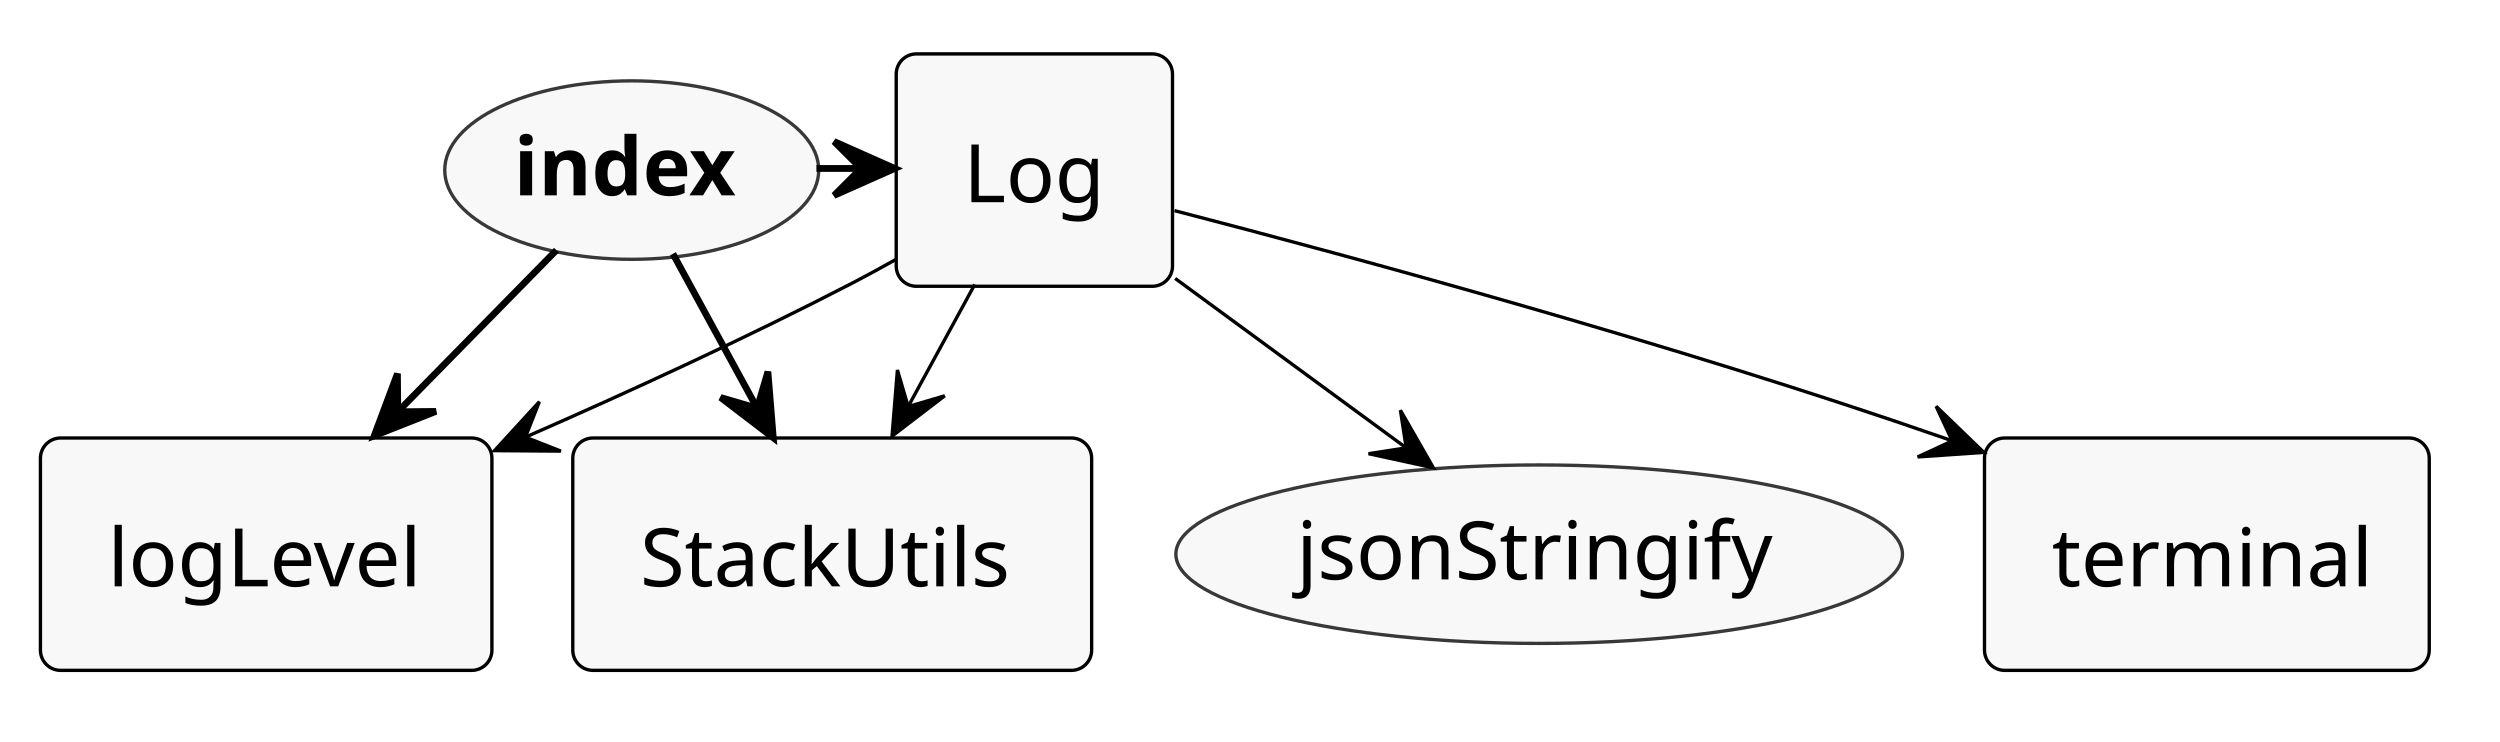
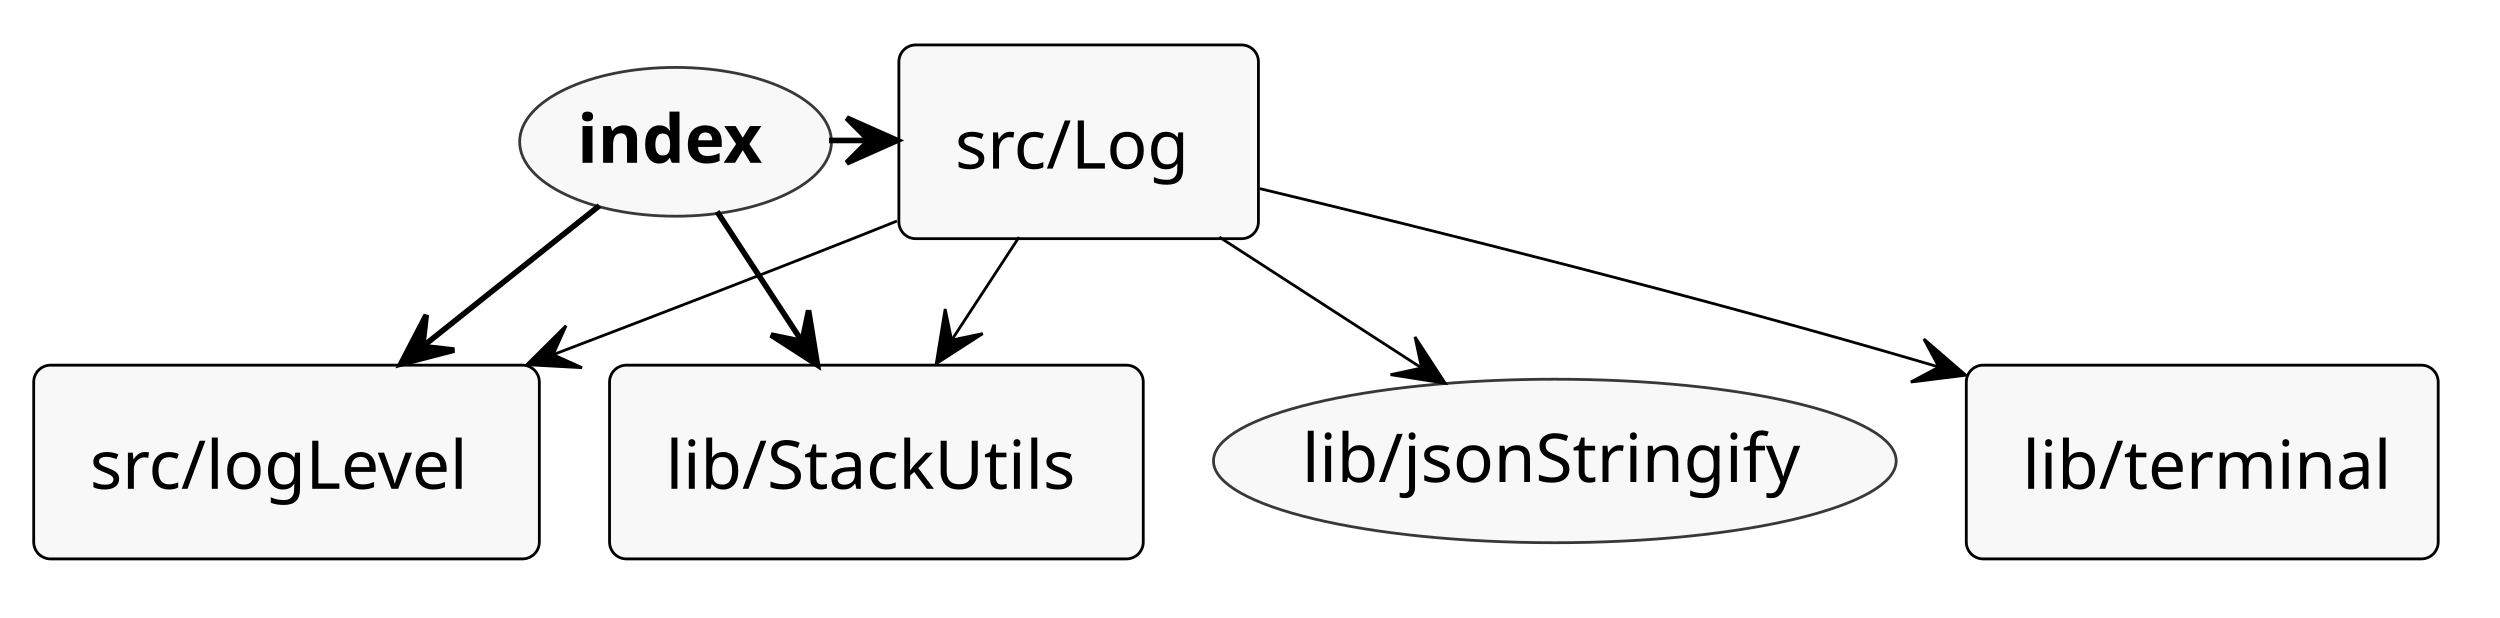
- <svg xmlns="http://www.w3.org/2000/svg" contentScriptType="application/ecmascript" contentStyleType="text/css" height="110px" preserveAspectRatio="none" style="width:371px;height:110px;" version="1.1" viewBox="0 0 371 110" width="371px" zoomAndPan="magnify">
+ <svg xmlns="http://www.w3.org/2000/svg" contentScriptType="application/ecmascript" contentStyleType="text/css" height="110px" preserveAspectRatio="none" style="width:445px;height:110px;" version="1.1" viewBox="0 0 445 110" width="445px" zoomAndPan="magnify">
  <defs />
  <g>
-     <ellipse cx="93.749" cy="25.242" fill="#F8F8F8" rx="27.749" ry="13.242" style="stroke: #383838; stroke-width: 0.5;" />
-     <text fill="#000000" font-family="Tahoma, sans-serif" font-size="12" font-weight="bold" lengthAdjust="spacingAndGlyphs" textLength="35" x="76.249" y="28.984">index</text>
-     <ellipse cx="228.412" cy="82.242" fill="#F8F8F8" rx="53.912" ry="13.242" style="stroke: #383838; stroke-width: 0.5;" />
-     <text fill="#000000" font-family="Tahoma, sans-serif" font-size="12" lengthAdjust="spacingAndGlyphs" textLength="72" x="192.412" y="85.984">jsonStringify</text>
-     <rect fill="#F8F8F8" height="34.484" rx="3" ry="3" style="stroke: #000000; stroke-width: 0.5;" width="41" x="133" y="8" />
-     <text fill="#000000" font-family="Tahoma, sans-serif" font-size="12" lengthAdjust="spacingAndGlyphs" textLength="21" x="143" y="30.006">Log</text>
-     <rect fill="#F8F8F8" height="34.484" rx="3" ry="3" style="stroke: #000000; stroke-width: 0.5;" width="67" x="6" y="65" />
-     <text fill="#000000" font-family="Tahoma, sans-serif" font-size="12" lengthAdjust="spacingAndGlyphs" textLength="47" x="16" y="87.006">logLevel</text>
-     <rect fill="#F8F8F8" height="34.484" rx="3" ry="3" style="stroke: #000000; stroke-width: 0.5;" width="77" x="85" y="65" />
-     <text fill="#000000" font-family="Tahoma, sans-serif" font-size="12" lengthAdjust="spacingAndGlyphs" textLength="57" x="95" y="87.006">StackUtils</text>
-     <rect fill="#F8F8F8" height="34.484" rx="3" ry="3" style="stroke: #000000; stroke-width: 0.5;" width="66" x="294.5" y="65" />
-     <text fill="#000000" font-family="Tahoma, sans-serif" font-size="12" lengthAdjust="spacingAndGlyphs" textLength="46" x="304.5" y="87.006">terminal</text>
-     <path d="M121.156,25 C123.336,25 125.515,25 127.694,25 " fill="none" id="&lt;b&gt;index&lt;/b&gt;-&gt;_Log" style="stroke: #000000; stroke-width: 1.0;" />
-     <polygon fill="#000000" points="132.78,25,123.78,21,127.78,25,123.78,29,132.78,25" style="stroke: #000000; stroke-width: 1.0;" />
-     <path d="M82.572,37.13 C75.898,43.928 67.164,52.824 59.307,60.827 " fill="none" id="&lt;b&gt;index&lt;/b&gt;-&gt;_logLevel" style="stroke: #000000; stroke-width: 1.0;" />
-     <polygon fill="#000000" points="55.533,64.67,64.692,61.051,59.036,61.102,58.984,55.446,55.533,64.67" style="stroke: #000000; stroke-width: 1.0;" />
-     <path d="M99.862,37.664 C103.452,44.245 108.042,52.66 112.221,60.322 " fill="none" id="&lt;b&gt;index&lt;/b&gt;-&gt;_StackUtils" style="stroke: #000000; stroke-width: 1.0;" />
-     <polygon fill="#000000" points="114.757,64.972,113.958,55.155,112.362,60.582,106.935,58.987,114.757,64.972" style="stroke: #000000; stroke-width: 1.0;" />
-     <path d="M174.392,41.321 C185.106,49.178 198.086,58.697 208.648,66.442 " fill="none" id="_Log-&gt;jsonStringify" style="stroke: #000000; stroke-width: 0.5;" />
-     <polygon fill="#000000" points="212.715,69.424,207.823,60.876,208.683,66.467,203.092,67.327,212.715,69.424" style="stroke: #000000; stroke-width: 0.5;" />
-     <path d="M132.998,38.475 C130.823,39.7 128.629,40.897 126.5,42 C110.918,50.076 93.319,58.153 78.047,64.844 " fill="none" id="_Log-&gt;_logLevel" style="stroke: #000000; stroke-width: 0.5;" />
-     <polygon fill="#000000" points="73.386,66.874,83.235,66.946,77.97,64.877,80.039,59.612,73.386,66.874" style="stroke: #000000; stroke-width: 0.5;" />
-     <path d="M144.661,42.204 C141.576,47.86 138.07,54.288 134.812,60.262 " fill="none" id="_Log-&gt;_StackUtils" style="stroke: #000000; stroke-width: 0.5;" />
-     <polygon fill="#000000" points="132.379,64.721,140.2,58.735,134.773,60.332,133.177,54.905,132.379,64.721" style="stroke: #000000; stroke-width: 0.5;" />
-     <path d="M174.302,31.261 C201.005,38.185 248.645,51.113 288.5,65 C288.863,65.126 289.227,65.254 289.593,65.384 " fill="none" id="_Log-&gt;_terminal" style="stroke: #000000; stroke-width: 0.5;" />
-     <polygon fill="#000000" points="294.402,67.137,287.317,60.296,289.704,65.424,284.576,67.812,294.402,67.137" style="stroke: #000000; stroke-width: 0.5;" />
+     <ellipse cx="120.249" cy="25.242" fill="#F8F8F8" rx="27.749" ry="13.242" style="stroke: #383838; stroke-width: 0.5;" />
+     <text fill="#000000" font-family="Tahoma, sans-serif" font-size="12" font-weight="bold" lengthAdjust="spacingAndGlyphs" textLength="35" x="102.749" y="28.984">index</text>
+     <ellipse cx="276.76" cy="82.052" fill="#F8F8F8" rx="60.76" ry="14.552" style="stroke: #383838; stroke-width: 0.5;" />
+     <text fill="#000000" font-family="Tahoma, sans-serif" font-size="12" lengthAdjust="spacingAndGlyphs" textLength="90" x="231.76" y="85.794">lib/jsonStringify</text>
+     <rect fill="#F8F8F8" height="34.484" rx="3" ry="3" style="stroke: #000000; stroke-width: 0.5;" width="95" x="108.5" y="65" />
+     <text fill="#000000" font-family="Tahoma, sans-serif" font-size="12" lengthAdjust="spacingAndGlyphs" textLength="75" x="118.5" y="87.006">lib/StackUtils</text>
+     <rect fill="#F8F8F8" height="34.484" rx="3" ry="3" style="stroke: #000000; stroke-width: 0.5;" width="84" x="350" y="65" />
+     <text fill="#000000" font-family="Tahoma, sans-serif" font-size="12" lengthAdjust="spacingAndGlyphs" textLength="64" x="360" y="87.006">lib/terminal</text>
+     <rect fill="#F8F8F8" height="34.484" rx="3" ry="3" style="stroke: #000000; stroke-width: 0.5;" width="64" x="160" y="8" />
+     <text fill="#000000" font-family="Tahoma, sans-serif" font-size="12" lengthAdjust="spacingAndGlyphs" textLength="44" x="170" y="30.006">src/Log</text>
+     <rect fill="#F8F8F8" height="34.484" rx="3" ry="3" style="stroke: #000000; stroke-width: 0.5;" width="90" x="6" y="65" />
+     <text fill="#000000" font-family="Tahoma, sans-serif" font-size="12" lengthAdjust="spacingAndGlyphs" textLength="70" x="16" y="87.006">src/logLevel</text>
+     <path d="M127.635,37.664 C132.023,44.369 137.659,52.978 142.748,60.755 " fill="none" id="&lt;b&gt;index&lt;/b&gt;-&gt;_lib_StackUtils" style="stroke: #000000; stroke-width: 1.0;" />
+     <polygon fill="#000000" points="145.509,64.972,143.928,55.251,142.771,60.788,137.234,59.631,145.509,64.972" style="stroke: #000000; stroke-width: 1.0;" />
+     <path d="M147.562,25 C149.841,25 152.119,25 154.397,25 " fill="none" id="&lt;b&gt;index&lt;/b&gt;-&gt;_src_Log" style="stroke: #000000; stroke-width: 1.0;" />
+     <polygon fill="#000000" points="159.713,25,150.713,21,154.713,25,150.713,29,159.713,25" style="stroke: #000000; stroke-width: 1.0;" />
+     <path d="M106.696,36.605 C97.846,43.659 85.957,53.136 75.436,61.522 " fill="none" id="&lt;b&gt;index&lt;/b&gt;-&gt;_src_logLevel" style="stroke: #000000; stroke-width: 1.0;" />
+     <polygon fill="#000000" points="71.329,64.796,80.86,62.314,75.239,61.679,75.874,56.058,71.329,64.796" style="stroke: #000000; stroke-width: 1.0;" />
+     <path d="M217.043,42.204 C228.37,49.533 241.699,58.158 252.909,65.412 " fill="none" id="_src_Log-&gt;lib/jsonStringify" style="stroke: #000000; stroke-width: 0.5;" />
+     <polygon fill="#000000" points="257.252,68.222,251.868,59.975,253.054,65.506,247.523,66.692,257.252,68.222" style="stroke: #000000; stroke-width: 0.5;" />
+     <path d="M181.394,42.204 C177.691,47.86 173.484,54.288 169.574,60.262 " fill="none" id="_src_Log-&gt;_lib_StackUtils" style="stroke: #000000; stroke-width: 0.5;" />
+     <polygon fill="#000000" points="166.655,64.721,174.93,59.381,169.393,60.538,168.236,55,166.655,64.721" style="stroke: #000000; stroke-width: 0.5;" />
+     <path d="M224.206,33.564 C255.097,40.984 302.97,52.914 344,65 C344.363,65.107 344.728,65.215 345.094,65.324 " fill="none" id="_src_Log-&gt;_lib_terminal" style="stroke: #000000; stroke-width: 0.5;" />
+     <polygon fill="#000000" points="349.909,66.783,342.456,60.345,345.124,65.333,340.136,68.001,349.909,66.783" style="stroke: #000000; stroke-width: 0.5;" />
+     <path d="M159.677,39.331 C157.42,40.24 155.177,41.137 153,42 C135.278,49.022 115.743,56.544 98.552,63.091 " fill="none" id="_src_Log-&gt;_src_logLevel" style="stroke: #000000; stroke-width: 0.5;" />
+     <polygon fill="#000000" points="93.769,64.91,103.603,65.449,98.442,63.132,100.758,57.971,93.769,64.91" style="stroke: #000000; stroke-width: 0.5;" />
  </g>
</svg>
